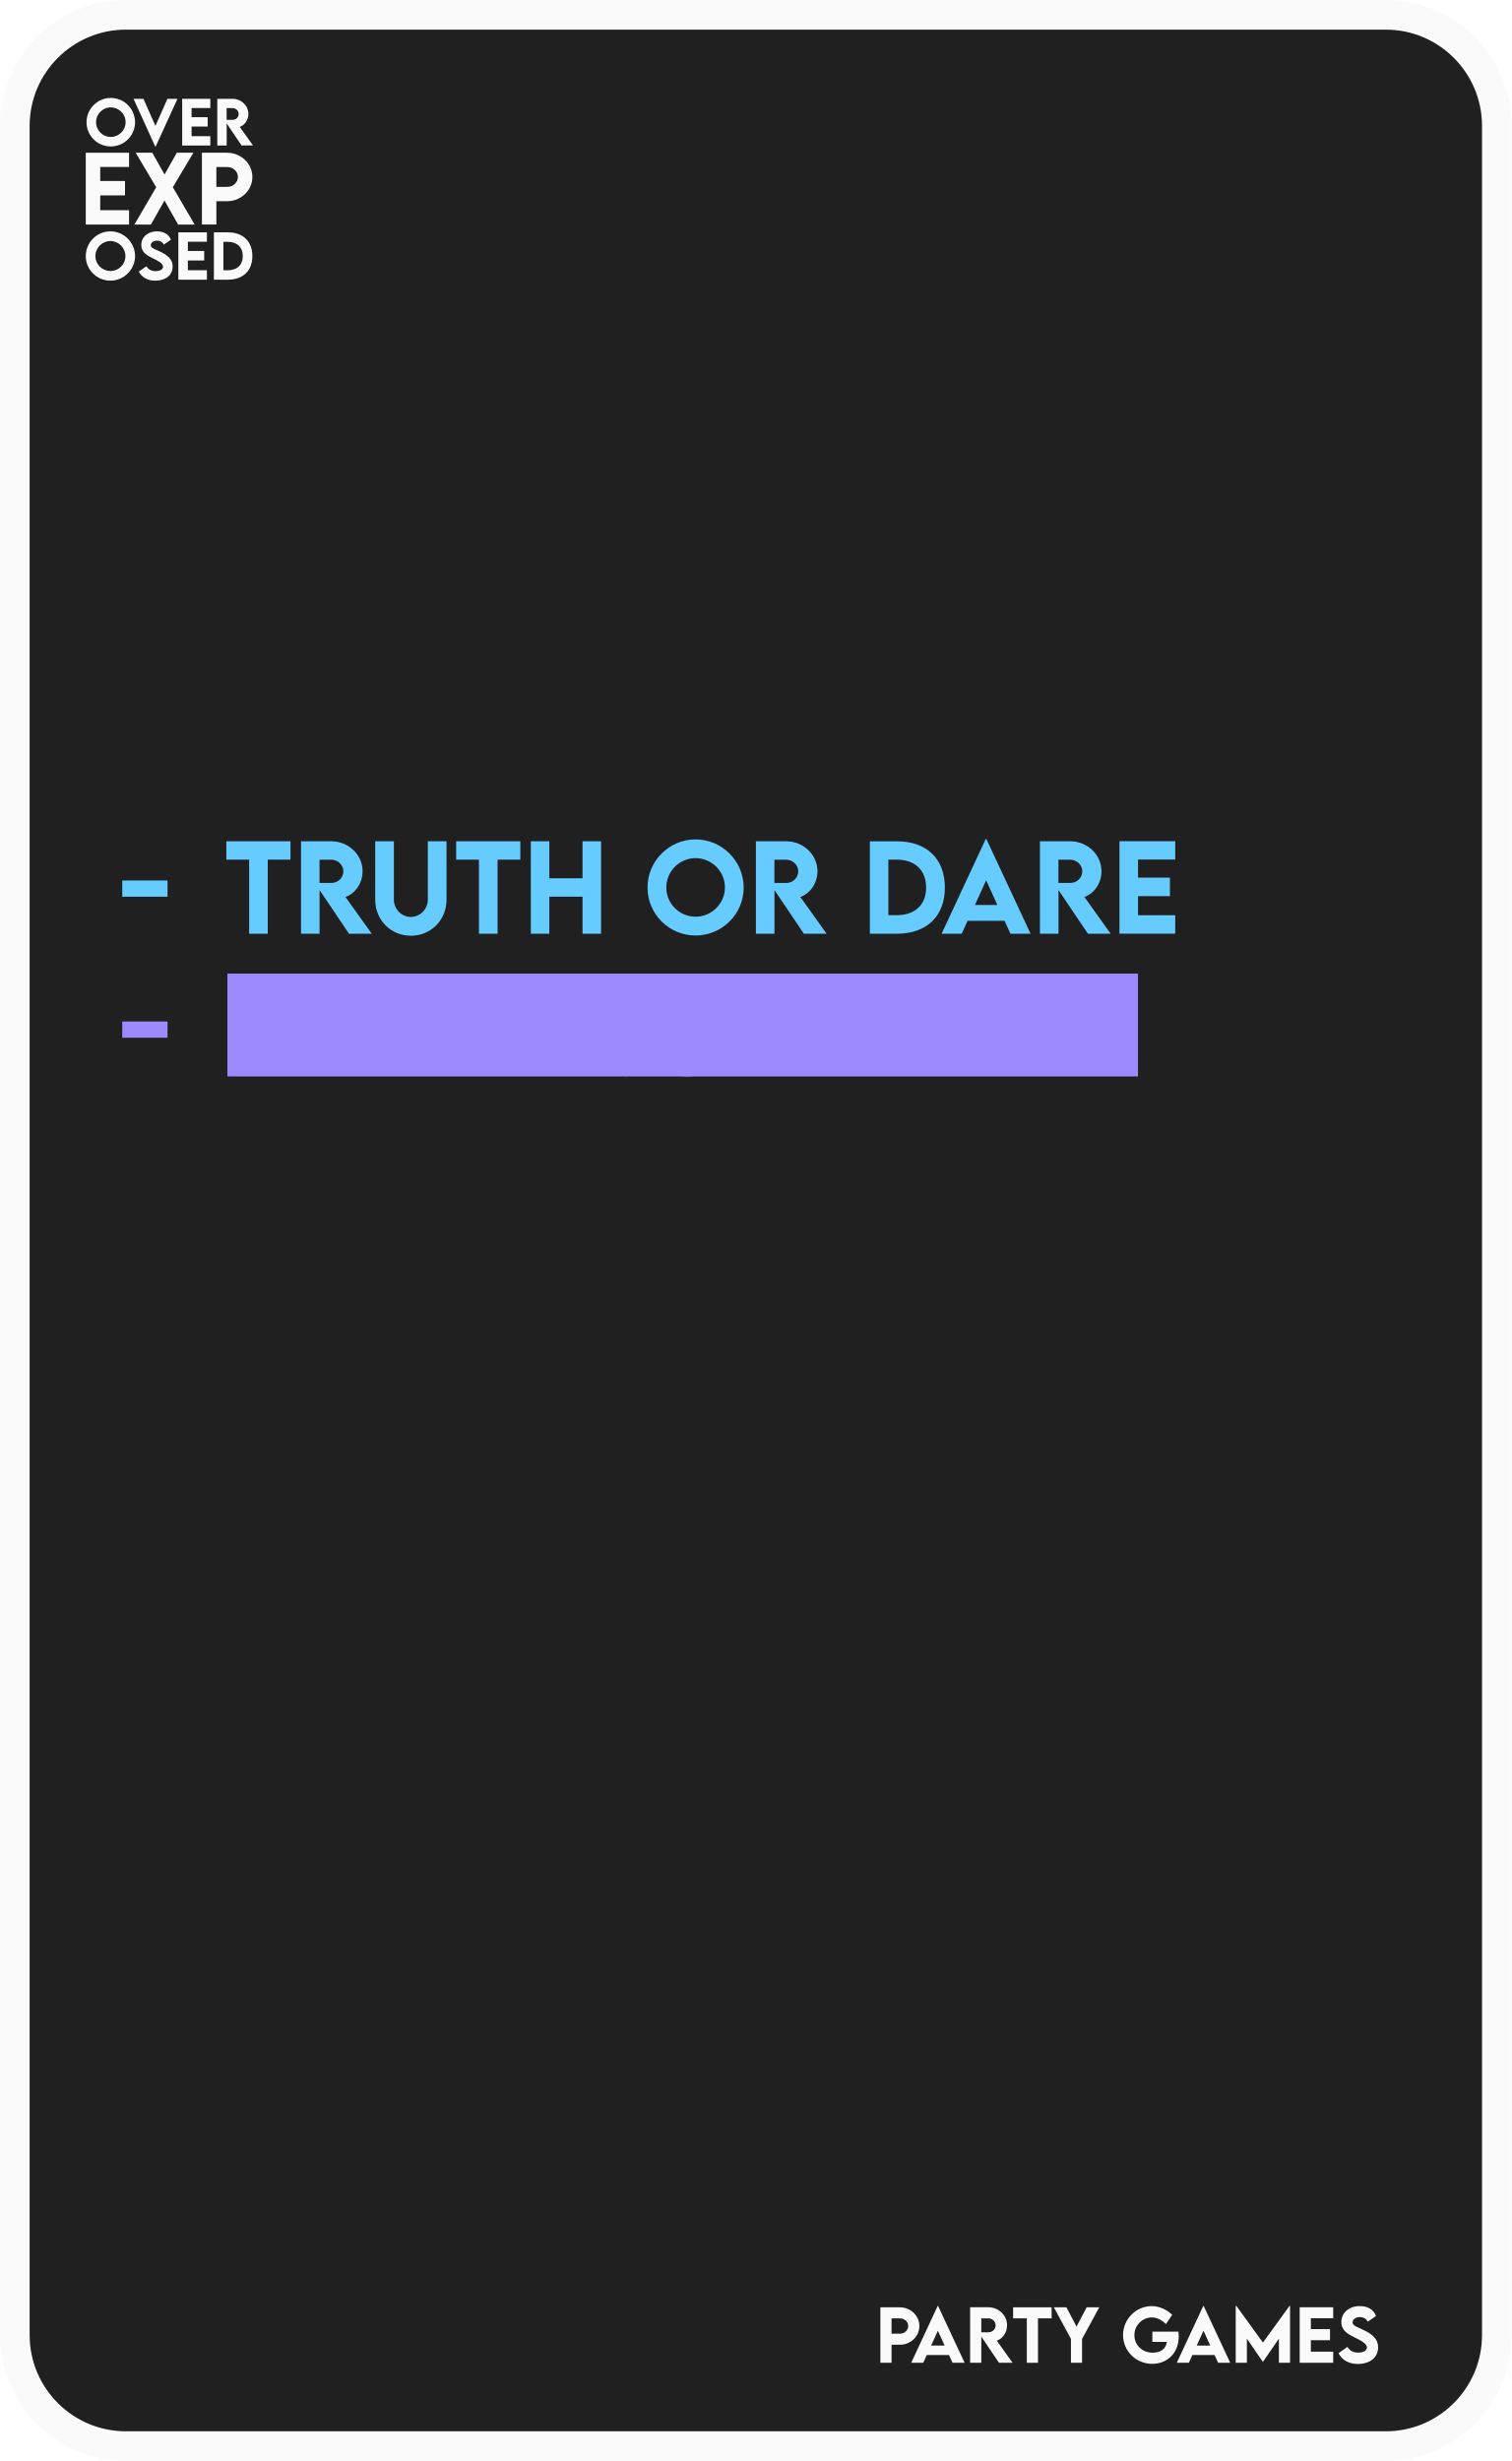
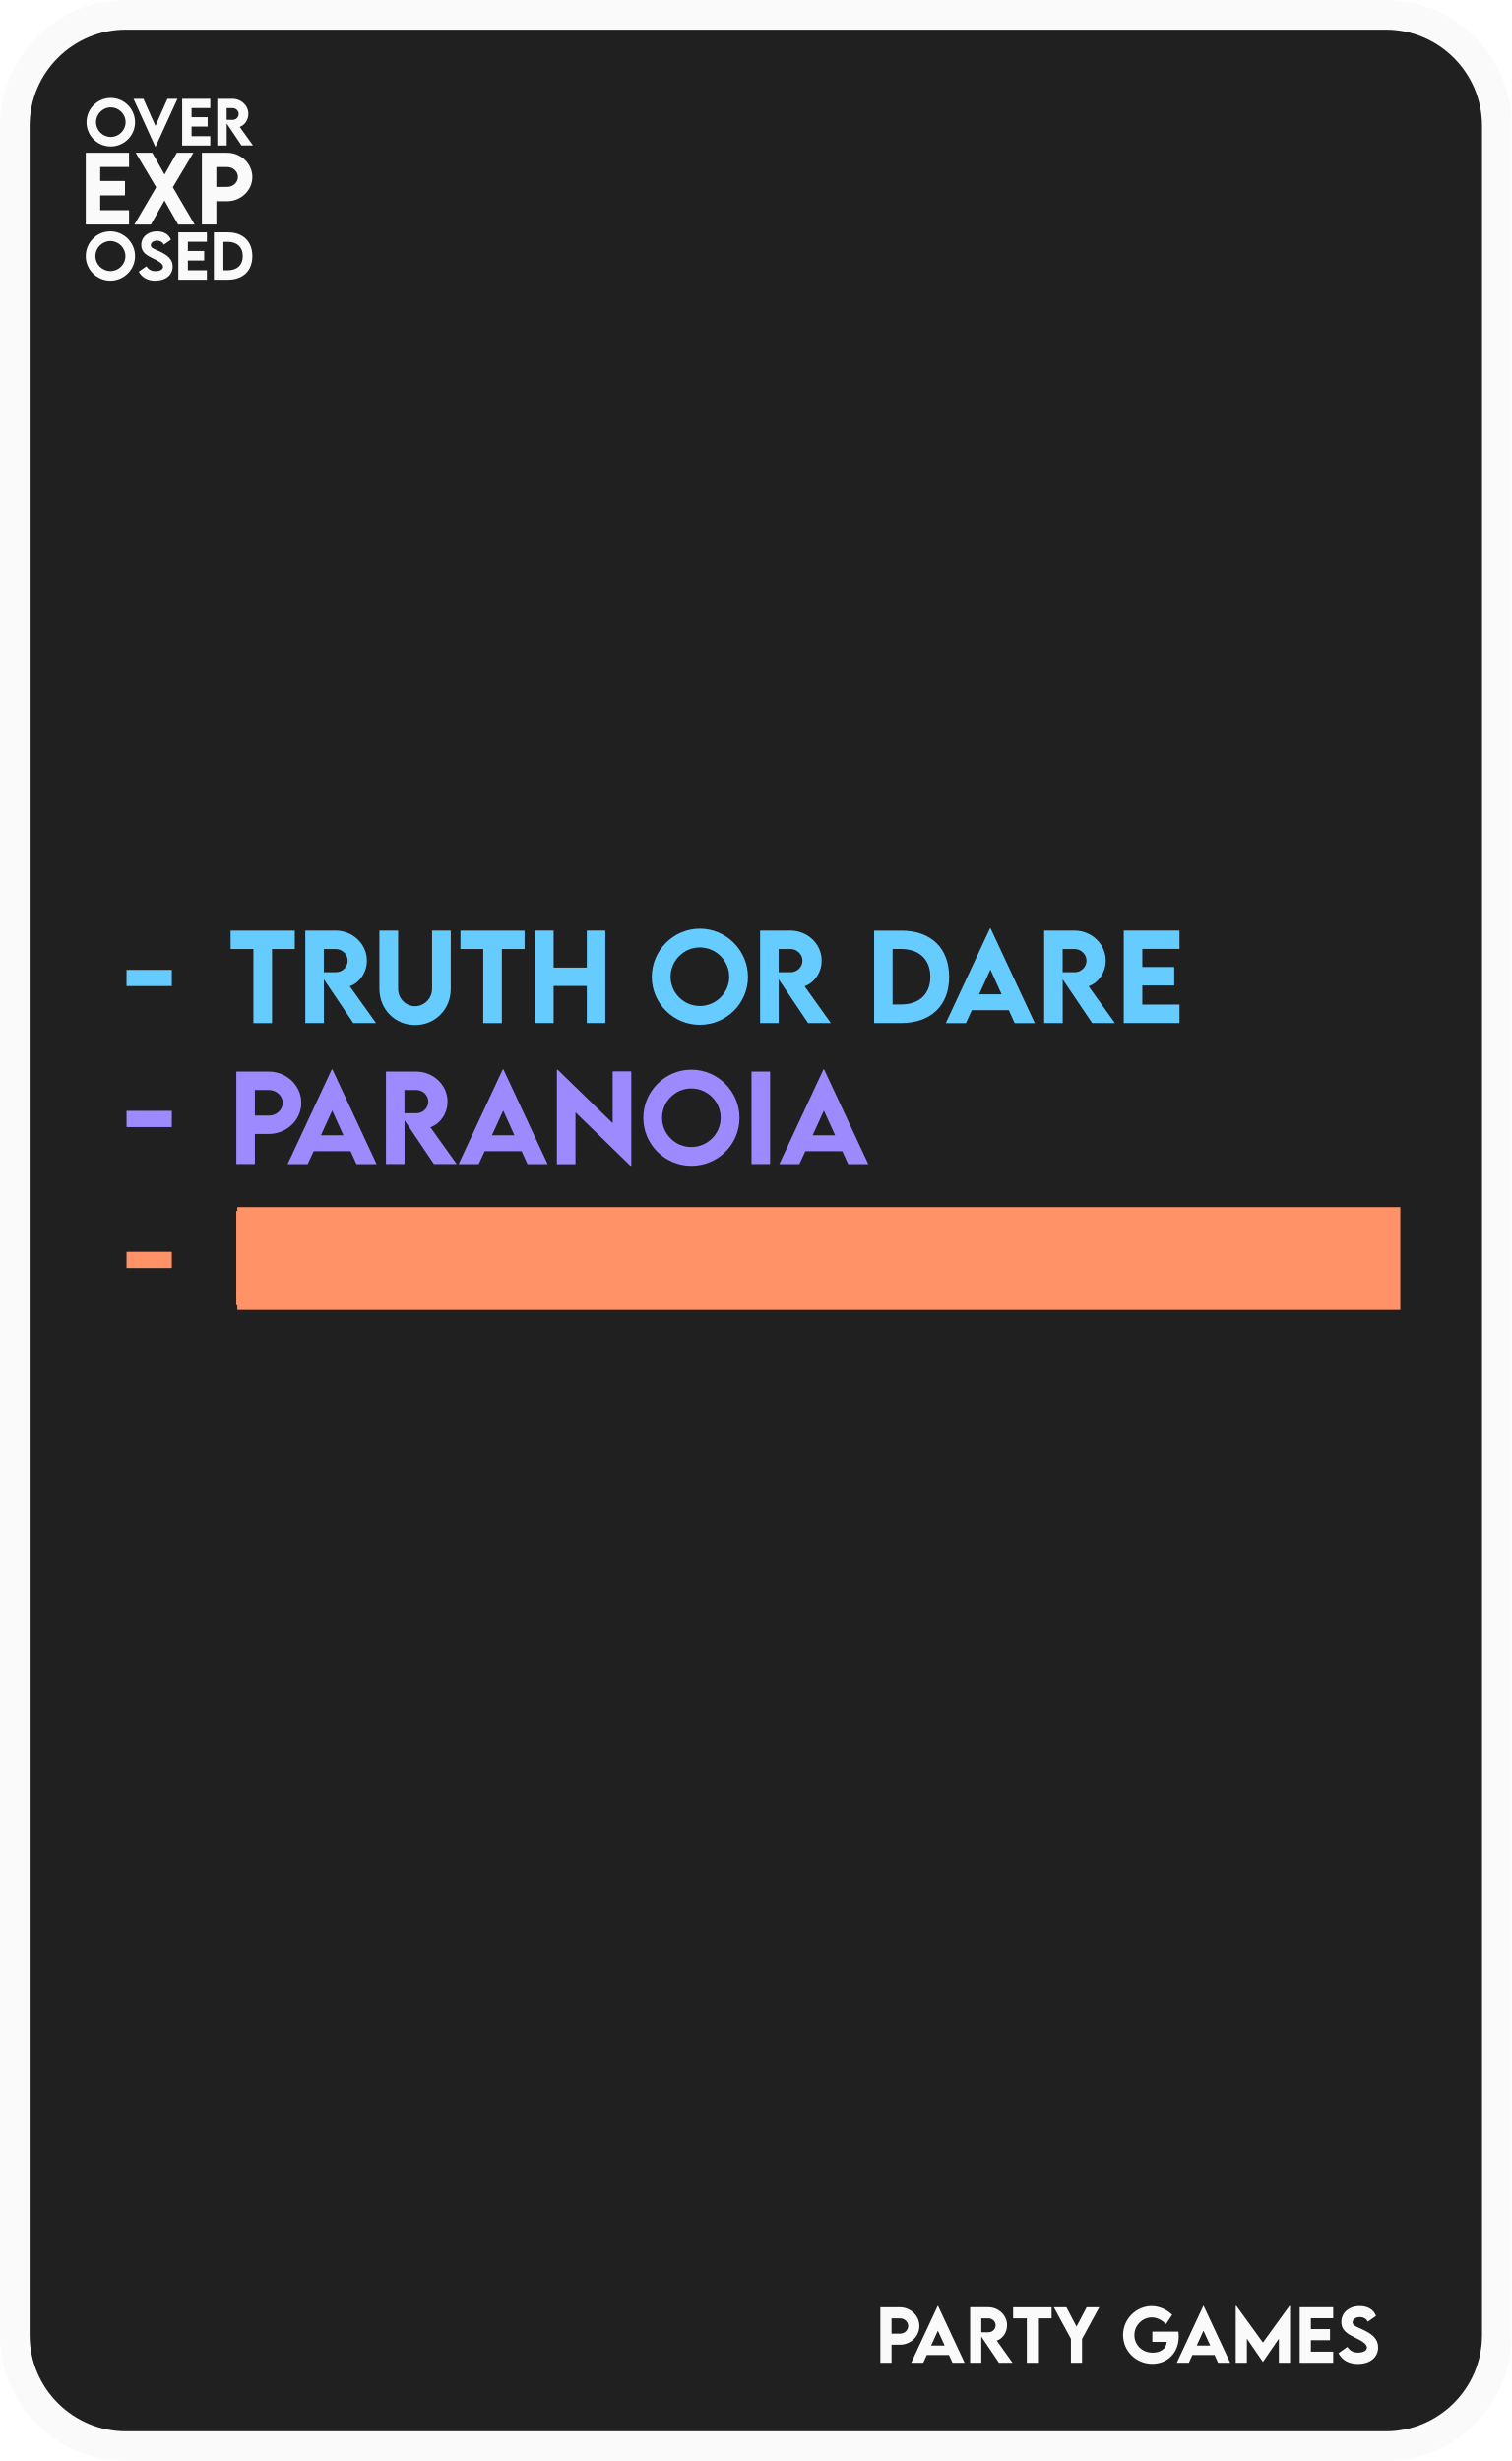
<svg xmlns="http://www.w3.org/2000/svg" id="Layer_2" viewBox="0 0 257.33 418.91">
  <defs>
    <style>
      .cls-1 {
        fill: none;
        stroke: #fafafa;
        stroke-linecap: round;
        stroke-linejoin: round;
        stroke-width: 5.05px;
      }

      .cls-2 {
+         fill: #ff9266;
+       }
+ 
+       .cls-3 {
        fill: #6cf;
      }

-       .cls-3 {
+       .cls-4 {
        fill: #202020;
      }

-       .cls-4 {
+       .cls-5 {
        fill: #9d8aff;
      }

-       .cls-5 {
+       .cls-6 {
        fill: #fafafa;
      }
    </style>
  </defs>
  <g id="Layer_1-2" data-name="Layer_1">
-     <rect class="cls-3" x="2.52" y="2.52" width="252.28" height="413.86" rx="18.92" ry="18.92" />
-     <rect class="cls-1" x="2.52" y="2.52" width="252.28" height="413.86" rx="18.92" ry="18.92" />
    <g>
-       <path class="cls-5" d="M17.06,28.42v2.39h4.22v2.45h-4.22v2.52h4.91v2.44h-7.37v-12.22h7.37v2.42h-4.91Z" />
-       <path class="cls-5" d="M26.59,31.88l-3.49-5.88h2.82l2.09,3.7,2.09-3.7h2.82l-3.5,5.87,3.72,6.36h-2.82l-2.32-4.1-2.31,4.1h-2.82l3.72-6.35Z" />
-       <path class="cls-5" d="M34.37,26h4.29c2.37,0,4.3,1.86,4.3,4.13s-1.93,4.12-4.3,4.12h-1.83v3.97h-2.46v-12.22ZM40.5,30.11c0-.93-.83-1.68-1.84-1.68h-1.83v3.38h1.83c1.02.02,1.84-.76,1.84-1.71Z" />
+       <rect class="cls-4" x="2.52" y="2.52" width="252.28" height="413.86" rx="18.92" ry="18.92" />
+       <rect class="cls-1" x="2.52" y="2.52" width="252.28" height="413.86" rx="18.92" ry="18.92" />
+       <g>
+         <g>
+           <path class="cls-6" d="M17.06,28.42v2.39h4.22v2.45h-4.22v2.52h4.91v2.44h-7.37v-12.22h7.37v2.42h-4.91Z" />
+           <path class="cls-6" d="M26.59,31.88l-3.49-5.88h2.82l2.09,3.7,2.09-3.7h2.82l-3.5,5.87,3.72,6.36h-2.82l-2.32-4.1-2.31,4.1h-2.82l3.72-6.35Z" />
+           <path class="cls-6" d="M34.37,26h4.29c2.37,0,4.3,1.86,4.3,4.13s-1.93,4.12-4.3,4.12h-1.83v3.97h-2.46v-12.22ZM40.5,30.11c0-.93-.83-1.68-1.84-1.68h-1.83v3.38h1.83c1.02.02,1.84-.76,1.84-1.71Z" />
+         </g>
+         <g>
+           <path class="cls-6" d="M14.73,20.81c0-2.28,1.86-4.14,4.13-4.14s4.13,1.86,4.13,4.14-1.86,4.12-4.14,4.12-4.12-1.85-4.12-4.12ZM21.38,20.8c0-1.39-1.13-2.52-2.52-2.52s-2.51,1.13-2.51,2.52,1.13,2.51,2.51,2.51,2.52-1.13,2.52-2.51Z" />
+           <path class="cls-6" d="M30.21,16.82l-3.72,8.14h-.06l-3.7-8.14h1.69l2.04,4.61,2.04-4.61h1.71Z" />
+           <path class="cls-6" d="M32.61,18.4v1.55h2.74v1.59h-2.74v1.64h3.19v1.59h-4.79v-7.95h4.79v1.57h-3.19Z" />
+           <path class="cls-6" d="M41.12,24.77l-2.53-3.76v3.76h-1.6v-7.95s2.59,0,2.59,0c1.48,0,2.7,1.14,2.7,2.57,0,1.02-.62,1.91-1.47,2.21l2.26,3.16h-1.95ZM38.58,20.4h1.03c.54.01,1.02-.43,1.02-1s-.49-1-1.02-1h-1.03v2Z" />
+         </g>
+         <path class="cls-6" d="M18.79,46.13c-1.41,0-2.55-1.14-2.55-2.54s1.15-2.56,2.55-2.56,2.56,1.15,2.56,2.56-1.15,2.54-2.56,2.54ZM18.79,47.77c2.31,0,4.2-1.88,4.2-4.18s-1.89-4.21-4.2-4.21-4.19,1.89-4.19,4.21,1.89,4.18,4.19,4.18Z" />
+         <path class="cls-6" d="M26.46,47.77c1.73,0,2.93-.93,2.93-2.41,0-1.24-.84-1.92-2.18-2.55-.93-.43-1.54-.6-1.54-1.08,0-.42.45-.77,1.06-.77.45,0,.92.2,1.16.68l1.2-.83c-.36-.98-1.28-1.43-2.38-1.43-1.48,0-2.66.92-2.66,2.32,0,1.29,1,1.78,1.9,2.23.85.42,1.81.89,1.81,1.48,0,.43-.51.74-1.27.74-.69,0-1.21-.26-1.57-.83l-1.3.91c.54,1,1.52,1.55,2.84,1.55Z" />
+         <polygon class="cls-6" points="35.22 41.15 35.22 39.55 30.36 39.55 30.36 47.61 35.22 47.61 35.22 46 31.98 46 31.98 44.34 34.76 44.34 34.76 42.72 31.98 42.72 31.98 41.15 35.22 41.15" />
+         <path class="cls-6" d="M38.77,46h-.74v-4.84h.73c1.6,0,2.57.92,2.57,2.43s-.97,2.41-2.55,2.41ZM38.76,39.55h-2.35v8.06h2.35c2.61,0,4.2-1.52,4.2-4.02s-1.59-4.05-4.2-4.04Z" />
+       </g>
+       <g>
+         <path class="cls-6" d="M149.86,392.75h3.32c1.83,0,3.32,1.44,3.32,3.19s-1.49,3.18-3.32,3.18h-1.42v3.07h-1.9v-9.45ZM154.6,395.92c0-.71-.64-1.29-1.42-1.29h-1.42v2.61h1.42c.79.01,1.42-.59,1.42-1.32Z" />
+         <path class="cls-6" d="M161.54,400.87h-3.78l-.6,1.32h-2.05l4.51-9.68h.06l4.52,9.68h-2.06l-.6-1.32ZM160.8,399.26l-1.15-2.53-1.15,2.53h2.3Z" />
+         <path class="cls-6" d="M170.05,402.19l-3.01-4.46v4.46h-1.9v-9.45s3.08,0,3.08,0c1.76,0,3.21,1.36,3.21,3.06,0,1.21-.73,2.27-1.75,2.63l2.68,3.76h-2.32ZM167.04,397h1.22c.64.01,1.22-.51,1.22-1.18s-.58-1.19-1.22-1.19h-1.22v2.37Z" />
+         <path class="cls-6" d="M179.01,394.63h-2.32v7.56h-1.9v-7.56h-2.33v-1.88h6.55v1.88Z" />
+         <path class="cls-6" d="M182.31,398.14l-2.92-5.39h2.14l1.72,3.28,1.72-3.28h2.15l-2.93,5.39v4.05h-1.89v-4.05Z" />
+         <path class="cls-6" d="M200.65,397.68c0,2.96-2.04,4.69-4.51,4.69-2.78,0-4.97-2.2-4.97-4.9s2.2-4.93,4.9-4.93c1.22.01,2.53.57,3.46,1.48l-1.05,1.58c-.74-.72-1.58-1.13-2.43-1.13-1.46,0-2.95,1.24-2.95,3.01,0,1.64,1.28,2.99,3.12,2.99,1.35,0,2.31-.69,2.38-1.83h-2.44v-1.75h4.44c.03.28.05.54.05.8Z" />
+         <path class="cls-6" d="M206.75,400.87h-3.78l-.6,1.32h-2.05l4.51-9.68h.06l4.52,9.68h-2.06l-.6-1.32ZM206.01,399.26l-1.15-2.53-1.15,2.53h2.3Z" />
+         <path class="cls-6" d="M219.6,392.51v9.68h-1.9v-4.11l-2.72,3.96h-.01l-2.72-3.96v4.11h-1.9v-9.68h.11l4.52,6.24,4.52-6.24h.11Z" />
+         <path class="cls-6" d="M223.14,394.61v1.85h3.26v1.89h-3.26v1.95h3.8v1.89h-5.7v-9.45h5.7v1.87h-3.8Z" />
+         <path class="cls-6" d="M227.84,400.56l1.52-1.07c.42.67,1.02.97,1.83.97.89,0,1.49-.36,1.49-.87,0-.69-1.13-1.24-2.12-1.73-1.06-.53-2.23-1.11-2.23-2.61,0-1.63,1.38-2.71,3.12-2.71,1.29,0,2.36.53,2.78,1.68l-1.4.98c-.28-.56-.83-.79-1.35-.79-.71,0-1.24.41-1.24.9,0,.56.71.76,1.8,1.27,1.56.74,2.55,1.54,2.55,2.99,0,1.72-1.41,2.82-3.43,2.82-1.55,0-2.69-.64-3.32-1.82Z" />
+       </g>
    </g>
-     <g>
-       <path class="cls-5" d="M14.73,20.81c0-2.28,1.86-4.14,4.13-4.14s4.13,1.86,4.13,4.14-1.86,4.12-4.14,4.12-4.12-1.85-4.12-4.12ZM21.38,20.8c0-1.39-1.13-2.52-2.52-2.52s-2.51,1.13-2.51,2.52,1.13,2.51,2.51,2.51,2.52-1.13,2.52-2.51Z" />
-       <path class="cls-5" d="M30.21,16.82l-3.72,8.14h-.06l-3.7-8.14h1.69l2.04,4.61,2.04-4.61h1.71Z" />
-       <path class="cls-5" d="M32.61,18.4v1.55h2.74v1.59h-2.74v1.64h3.19v1.59h-4.79v-7.95h4.79v1.57h-3.19Z" />
-       <path class="cls-5" d="M41.12,24.77l-2.53-3.76v3.76h-1.6v-7.95s2.59,0,2.59,0c1.48,0,2.7,1.14,2.7,2.57,0,1.02-.62,1.91-1.47,2.21l2.26,3.16h-1.95ZM38.58,20.4h1.03c.54.01,1.02-.43,1.02-1s-.49-1-1.02-1h-1.03v2Z" />
-     </g>
-     <path class="cls-5" d="M18.79,46.13c-1.41,0-2.55-1.14-2.55-2.54s1.15-2.56,2.55-2.56,2.56,1.15,2.56,2.56-1.15,2.54-2.56,2.54ZM18.79,47.77c2.31,0,4.2-1.88,4.2-4.18s-1.89-4.21-4.2-4.21-4.19,1.89-4.19,4.21,1.89,4.18,4.19,4.18Z" />
-     <path class="cls-5" d="M26.46,47.77c1.73,0,2.93-.93,2.93-2.41,0-1.24-.84-1.92-2.18-2.55-.93-.43-1.54-.6-1.54-1.08,0-.42.45-.77,1.06-.77.45,0,.92.2,1.16.68l1.2-.83c-.36-.98-1.28-1.43-2.38-1.43-1.48,0-2.66.92-2.66,2.32,0,1.29,1,1.78,1.9,2.23.85.42,1.81.89,1.81,1.48,0,.43-.51.74-1.27.74-.69,0-1.21-.26-1.57-.83l-1.3.91c.54,1,1.52,1.55,2.84,1.55Z" />
-     <polygon class="cls-5" points="35.22 41.15 35.22 39.55 30.36 39.55 30.36 47.61 35.22 47.61 35.22 46 31.98 46 31.98 44.34 34.76 44.34 34.76 42.72 31.98 42.72 31.98 41.15 35.22 41.15" />
-     <path class="cls-5" d="M38.77,46h-.74v-4.84h.73c1.6,0,2.57.92,2.57,2.43s-.97,2.41-2.55,2.41ZM38.76,39.55h-2.35v8.06h2.35c2.61,0,4.2-1.52,4.2-4.02s-1.59-4.05-4.2-4.04Z" />
-     <path class="cls-2" d="M20.81,149.88h7.71v2.76h-7.71v-2.76Z" />
-     <path class="cls-2" d="M49.45,146.33h-3.87v12.61h-3.17v-12.61h-3.88v-3.13h10.92v3.13Z" />
-     <path class="cls-2" d="M59.41,158.94l-5.01-7.44v7.44h-3.16v-15.74s5.13,0,5.13,0c2.94,0,5.35,2.27,5.35,5.1,0,2.02-1.22,3.79-2.91,4.38l4.47,6.26h-3.87ZM54.39,150.29h2.03c1.07.02,2.03-.85,2.03-1.97s-.97-1.98-2.03-1.98h-2.03v3.96Z" />
-     <path class="cls-2" d="M63.87,153.12v-9.92h3.18v9.91c0,1.72,1.36,2.97,2.88,2.97s2.9-1.26,2.9-2.97v-9.91h3.18v9.92c0,3.56-2.72,6.16-6.07,6.16s-6.07-2.6-6.07-6.16Z" />
-     <path class="cls-2" d="M88.57,146.33h-3.87v12.61h-3.17v-12.61h-3.88v-3.13h10.92v3.13Z" />
-     <path class="cls-2" d="M102.31,143.2v15.74h-3.15v-6.31h-5.65v6.31h-3.15v-15.74h3.15v6.3h5.65v-6.3h3.15Z" />
-     <path class="cls-2" d="M110.22,151.09c0-4.52,3.68-8.21,8.18-8.21s8.19,3.69,8.19,8.21-3.69,8.15-8.2,8.15-8.17-3.67-8.17-8.15ZM123.4,151.07c0-2.75-2.25-5-5-5s-4.98,2.25-4.98,5,2.24,4.97,4.98,4.97,5-2.24,5-4.97Z" />
-     <path class="cls-2" d="M136.84,158.94l-5.01-7.44v7.44h-3.16v-15.74s5.13,0,5.13,0c2.94,0,5.35,2.27,5.35,5.1,0,2.02-1.22,3.79-2.91,4.38l4.47,6.26h-3.87ZM131.82,150.29h2.03c1.07.02,2.03-.85,2.03-1.97s-.97-1.98-2.03-1.98h-2.03v3.96Z" />
-     <path class="cls-2" d="M160.84,151.09c0,4.88-3.11,7.85-8.19,7.85h-4.58v-15.73h4.58c5.09-.02,8.19,2.97,8.19,7.88ZM157.65,151.08c0-2.95-1.89-4.75-5.01-4.75h-1.42v9.45h1.45c3.1,0,4.98-1.78,4.98-4.71Z" />
-     <path class="cls-2" d="M171.01,156.74h-6.3l-1.01,2.2h-3.42l7.52-16.13h.1l7.53,16.13h-3.43l-1-2.2ZM169.78,154.05l-1.91-4.21-1.92,4.21h3.84Z" />
-     <path class="cls-2" d="M185.19,158.94l-5.01-7.44v7.44h-3.16v-15.74s5.13,0,5.13,0c2.94,0,5.35,2.27,5.35,5.1,0,2.02-1.22,3.79-2.91,4.38l4.47,6.26h-3.87ZM180.17,150.29h2.03c1.07.02,2.03-.85,2.03-1.97s-.97-1.98-2.03-1.98h-2.03v3.96Z" />
-     <path class="cls-2" d="M193.72,146.31v3.08h5.43v3.15h-5.43v3.25h6.33v3.14h-9.49v-15.74h9.49v3.12h-6.33Z" />
-     <path class="cls-4" d="M20.81,173.88h7.71v2.76h-7.71v-2.76Z" />
-     <path class="cls-4" d="M39.49,167.2h5.53c3.05,0,5.54,2.39,5.54,5.32s-2.49,5.3-5.54,5.3h-2.36v5.12h-3.16v-15.74ZM47.39,172.49c0-1.19-1.06-2.16-2.37-2.16h-2.36v4.36h2.36c1.31.02,2.37-.98,2.37-2.2Z" />
-     <path class="cls-4" d="M58.97,180.74h-6.3l-1.01,2.2h-3.42l7.52-16.13h.1l7.53,16.13h-3.43l-1-2.2ZM57.73,178.05l-1.91-4.21-1.92,4.21h3.84Z" />
-     <path class="cls-4" d="M73.14,182.94l-5.01-7.44v7.44h-3.16v-15.74s5.13,0,5.13,0c2.94,0,5.35,2.27,5.35,5.1,0,2.02-1.22,3.79-2.91,4.38l4.47,6.26h-3.87ZM68.13,174.29h2.03c1.07.02,2.03-.85,2.03-1.97s-.97-1.98-2.03-1.98h-2.03v3.96Z" />
-     <path class="cls-4" d="M88.08,180.74h-6.3l-1.01,2.2h-3.42l7.52-16.13h.1l7.53,16.13h-3.43l-1-2.2ZM86.85,178.05l-1.91-4.21-1.92,4.21h3.84Z" />
-     <path class="cls-4" d="M106.73,167.16v16.07h-.15l-9.35-9.09v8.82h-3.16v-16.05h.16l9.33,9.07v-8.82h3.17Z" />
-     <path class="cls-4" d="M108.78,175.09c0-4.52,3.68-8.21,8.18-8.21s8.19,3.69,8.19,8.21-3.69,8.15-8.2,8.15-8.17-3.67-8.17-8.15ZM121.95,175.07c0-2.75-2.25-5-5-5s-4.98,2.25-4.98,5,2.24,4.97,4.98,4.97,5-2.24,5-4.97Z" />
-     <path class="cls-4" d="M127.21,167.2h3.16v15.74h-3.16v-15.74Z" />
-     <path class="cls-4" d="M142.67,180.74h-6.3l-1.01,2.2h-3.42l7.52-16.13h.1l7.53,16.13h-3.43l-1-2.2ZM141.44,178.05l-1.91-4.21-1.92,4.21h3.84Z" />
-     <g>
-       <path class="cls-5" d="M149.86,392.75h3.32c1.83,0,3.32,1.44,3.32,3.19s-1.49,3.18-3.32,3.18h-1.42v3.07h-1.9v-9.45ZM154.6,395.92c0-.71-.64-1.29-1.42-1.29h-1.42v2.61h1.42c.79.01,1.42-.59,1.42-1.32Z" />
-       <path class="cls-5" d="M161.54,400.87h-3.78l-.6,1.32h-2.05l4.51-9.68h.06l4.52,9.68h-2.06l-.6-1.32ZM160.8,399.26l-1.15-2.53-1.15,2.53h2.3Z" />
-       <path class="cls-5" d="M170.05,402.19l-3.01-4.46v4.46h-1.9v-9.45s3.08,0,3.08,0c1.76,0,3.21,1.36,3.21,3.06,0,1.21-.73,2.27-1.75,2.63l2.68,3.76h-2.32ZM167.04,397h1.22c.64.01,1.22-.51,1.22-1.18s-.58-1.19-1.22-1.19h-1.22v2.37Z" />
-       <path class="cls-5" d="M179.01,394.63h-2.32v7.56h-1.9v-7.56h-2.33v-1.88h6.55v1.88Z" />
-       <path class="cls-5" d="M182.31,398.14l-2.92-5.39h2.14l1.72,3.28,1.72-3.28h2.15l-2.93,5.39v4.05h-1.89v-4.05Z" />
-       <path class="cls-5" d="M200.65,397.68c0,2.96-2.04,4.69-4.51,4.69-2.78,0-4.97-2.2-4.97-4.9s2.2-4.93,4.9-4.93c1.22.01,2.53.57,3.46,1.48l-1.05,1.58c-.74-.72-1.58-1.13-2.43-1.13-1.46,0-2.95,1.24-2.95,3.01,0,1.64,1.28,2.99,3.12,2.99,1.35,0,2.31-.69,2.38-1.83h-2.44v-1.75h4.44c.03.28.05.54.05.8Z" />
-       <path class="cls-5" d="M206.75,400.87h-3.78l-.6,1.32h-2.05l4.51-9.68h.06l4.52,9.68h-2.06l-.6-1.32ZM206.01,399.26l-1.15-2.53-1.15,2.53h2.3Z" />
-       <path class="cls-5" d="M219.6,392.51v9.68h-1.9v-4.11l-2.72,3.96h-.01l-2.72-3.96v4.11h-1.9v-9.68h.11l4.52,6.24,4.52-6.24h.11Z" />
-       <path class="cls-5" d="M223.14,394.61v1.85h3.26v1.89h-3.26v1.95h3.8v1.89h-5.7v-9.45h5.7v1.87h-3.8Z" />
-       <path class="cls-5" d="M227.84,400.56l1.52-1.07c.42.67,1.02.97,1.83.97.89,0,1.49-.36,1.49-.87,0-.69-1.13-1.24-2.12-1.73-1.06-.53-2.23-1.11-2.23-2.61,0-1.63,1.38-2.71,3.12-2.71,1.29,0,2.36.53,2.78,1.68l-1.4.98c-.28-.56-.83-.79-1.35-.79-.71,0-1.24.41-1.24.9,0,.56.71.76,1.8,1.27,1.56.74,2.55,1.54,2.55,2.99,0,1.72-1.41,2.82-3.43,2.82-1.55,0-2.69-.64-3.32-1.82Z" />
-     </g>
-     <rect class="cls-4" x="38.71" y="165.73" width="155" height="17.5" />
+     <path class="cls-3" d="M21.54,165.09h7.71v2.76h-7.71v-2.76Z" />
+     <path class="cls-3" d="M50.18,161.54h-3.87v12.61h-3.17v-12.61h-3.88v-3.13h10.92v3.13Z" />
+     <path class="cls-3" d="M60.14,174.14l-5.01-7.44v7.44h-3.16v-15.74s5.13,0,5.13,0c2.94,0,5.35,2.27,5.35,5.1,0,2.02-1.22,3.79-2.91,4.38l4.47,6.26h-3.87ZM55.12,165.49h2.03c1.07.02,2.03-.85,2.03-1.97s-.97-1.98-2.03-1.98h-2.03v3.96Z" />
+     <path class="cls-3" d="M64.59,168.32v-9.92h3.18v9.91c0,1.72,1.36,2.97,2.88,2.97s2.9-1.26,2.9-2.97v-9.91h3.18v9.92c0,3.56-2.72,6.16-6.07,6.16s-6.07-2.6-6.07-6.16Z" />
+     <path class="cls-3" d="M89.3,161.54h-3.87v12.61h-3.17v-12.61h-3.88v-3.13h10.92v3.13Z" />
+     <path class="cls-3" d="M103.04,158.4v15.74h-3.15v-6.31h-5.65v6.31h-3.15v-15.74h3.15v6.3h5.65v-6.3h3.15Z" />
+     <path class="cls-3" d="M110.95,166.29c0-4.52,3.68-8.21,8.18-8.21s8.19,3.69,8.19,8.21-3.69,8.15-8.2,8.15-8.17-3.67-8.17-8.15ZM124.13,166.27c0-2.75-2.25-5-5-5s-4.98,2.25-4.98,5,2.24,4.97,4.98,4.97,5-2.24,5-4.97Z" />
+     <path class="cls-3" d="M137.56,174.14l-5.01-7.44v7.44h-3.16v-15.74s5.13,0,5.13,0c2.94,0,5.35,2.27,5.35,5.1,0,2.02-1.22,3.79-2.91,4.38l4.47,6.26h-3.87ZM132.54,165.49h2.03c1.07.02,2.03-.85,2.03-1.97s-.97-1.98-2.03-1.98h-2.03v3.96Z" />
+     <path class="cls-3" d="M161.57,166.29c0,4.88-3.11,7.85-8.19,7.85h-4.58v-15.73h4.58c5.09-.02,8.19,2.97,8.19,7.88ZM158.37,166.28c0-2.95-1.89-4.75-5.01-4.75h-1.42v9.45h1.45c3.1,0,4.98-1.78,4.98-4.71Z" />
+     <path class="cls-3" d="M171.73,171.95h-6.3l-1.01,2.2h-3.42l7.52-16.13h.1l7.53,16.13h-3.43l-1-2.2ZM170.5,169.25l-1.91-4.21-1.92,4.21h3.84Z" />
+     <path class="cls-3" d="M185.91,174.14l-5.01-7.44v7.44h-3.16v-15.74s5.13,0,5.13,0c2.94,0,5.35,2.27,5.35,5.1,0,2.02-1.22,3.79-2.91,4.38l4.47,6.26h-3.87ZM180.89,165.49h2.03c1.07.02,2.03-.85,2.03-1.97s-.97-1.98-2.03-1.98h-2.03v3.96Z" />
+     <path class="cls-3" d="M194.45,161.52v3.08h5.43v3.15h-5.43v3.25h6.33v3.14h-9.49v-15.74h9.49v3.12h-6.33Z" />
+     <path class="cls-5" d="M21.54,189.09h7.71v2.76h-7.71v-2.76Z" />
+     <path class="cls-5" d="M40.22,182.4h5.53c3.05,0,5.54,2.39,5.54,5.32s-2.49,5.3-5.54,5.3h-2.36v5.12h-3.16v-15.74ZM48.12,187.7c0-1.19-1.06-2.16-2.37-2.16h-2.36v4.36h2.36c1.31.02,2.37-.98,2.37-2.2Z" />
+     <path class="cls-5" d="M59.69,195.95h-6.3l-1.01,2.2h-3.42l7.52-16.13h.1l7.53,16.13h-3.43l-1-2.2ZM58.46,193.25l-1.91-4.21-1.92,4.21h3.84Z" />
+     <path class="cls-5" d="M73.87,198.14l-5.01-7.44v7.44h-3.16v-15.74s5.13,0,5.13,0c2.94,0,5.35,2.27,5.35,5.1,0,2.02-1.22,3.79-2.91,4.38l4.47,6.26h-3.87ZM68.85,189.49h2.03c1.07.02,2.03-.85,2.03-1.97s-.97-1.98-2.03-1.98h-2.03v3.96Z" />
+     <path class="cls-5" d="M88.8,195.95h-6.3l-1.01,2.2h-3.42l7.52-16.13h.1l7.53,16.13h-3.43l-1-2.2ZM87.57,193.25l-1.91-4.21-1.92,4.21h3.84Z" />
+     <path class="cls-5" d="M107.46,182.36v16.07h-.15l-9.35-9.09v8.82h-3.16v-16.05h.16l9.33,9.07v-8.82h3.17Z" />
+     <path class="cls-5" d="M109.51,190.29c0-4.52,3.68-8.21,8.18-8.21s8.19,3.69,8.19,8.21-3.69,8.15-8.2,8.15-8.17-3.67-8.17-8.15ZM122.68,190.27c0-2.75-2.25-5-5-5s-4.98,2.25-4.98,5,2.24,4.97,4.98,4.97,5-2.24,5-4.97Z" />
+     <path class="cls-5" d="M127.93,182.4h3.16v15.74h-3.16v-15.74Z" />
+     <path class="cls-5" d="M143.39,195.95h-6.3l-1.01,2.2h-3.42l7.52-16.13h.1l7.53,16.13h-3.43l-1-2.2ZM142.16,193.25l-1.91-4.21-1.92,4.21h3.84Z" />
+     <path class="cls-2" d="M21.54,213.09h7.71v2.76h-7.71v-2.76Z" />
+     <path class="cls-2" d="M52.88,206.36v16.07h-.15l-9.35-9.09v8.82h-3.16v-16.05h.16l9.33,9.07v-8.82h3.17Z" />
+     <path class="cls-2" d="M58.77,209.52v3.08h5.43v3.15h-5.43v3.25h6.33v3.14h-9.49v-15.74h9.49v3.12h-6.33Z" />
+     <path class="cls-2" d="M81.08,206.4l-7.36,16.13h-.12l-7.33-16.13h3.35l4.03,9.14,4.04-9.14h3.39Z" />
+     <path class="cls-2" d="M85.82,209.52v3.08h5.43v3.15h-5.43v3.25h6.33v3.14h-9.49v-15.74h9.49v3.12h-6.33Z" />
+     <path class="cls-2" d="M102.65,222.14l-5.01-7.44v7.44h-3.16v-15.74s5.13,0,5.13,0c2.94,0,5.35,2.27,5.35,5.1,0,2.02-1.22,3.79-2.91,4.38l4.47,6.26h-3.87ZM97.63,213.49h2.03c1.07.02,2.03-.85,2.03-1.97s-.97-1.98-2.03-1.98h-2.03v3.96Z" />
+     <path class="cls-2" d="M125.84,206.4v15.74h-3.15v-6.31h-5.65v6.31h-3.15v-15.74h3.15v6.3h5.65v-6.3h3.15Z" />
+     <path class="cls-2" d="M138.14,219.95h-6.3l-1.01,2.2h-3.42l7.52-16.13h.1l7.53,16.13h-3.43l-1-2.2ZM136.91,217.25l-1.91-4.21-1.92,4.21h3.84Z" />
+     <path class="cls-2" d="M153.88,206.4l-7.36,16.13h-.12l-7.33-16.13h3.35l4.03,9.14,4.04-9.14h3.39Z" />
+     <path class="cls-2" d="M158.62,209.52v3.08h5.43v3.15h-5.43v3.25h6.33v3.14h-9.49v-15.74h9.49v3.12h-6.33Z" />
+     <path class="cls-2" d="M173.13,206.4h3.16v15.74h-3.16v-15.74Z" />
+     <path class="cls-2" d="M188.05,209.52v3.08h5.43v3.15h-5.43v3.25h6.33v3.14h-9.49v-15.74h9.49v3.12h-6.33Z" />
+     <path class="cls-2" d="M210.36,206.4l-7.36,16.13h-.12l-7.33-16.13h3.35l4.03,9.14,4.04-9.14h3.39Z" />
+     <path class="cls-2" d="M215.09,209.52v3.08h5.43v3.15h-5.43v3.25h6.33v3.14h-9.49v-15.74h9.49v3.12h-6.33Z" />
+     <path class="cls-2" d="M231.93,222.14l-5.01-7.44v7.44h-3.16v-15.74s5.13,0,5.13,0c2.94,0,5.35,2.27,5.35,5.1,0,2.02-1.22,3.79-2.91,4.38l4.47,6.26h-3.87ZM226.91,213.49h2.03c1.07.02,2.03-.85,2.03-1.97s-.97-1.98-2.03-1.98h-2.03v3.96Z" />
+     <rect class="cls-2" x="40.4" y="205.47" width="197.97" height="17.5" />
  </g>
</svg>
